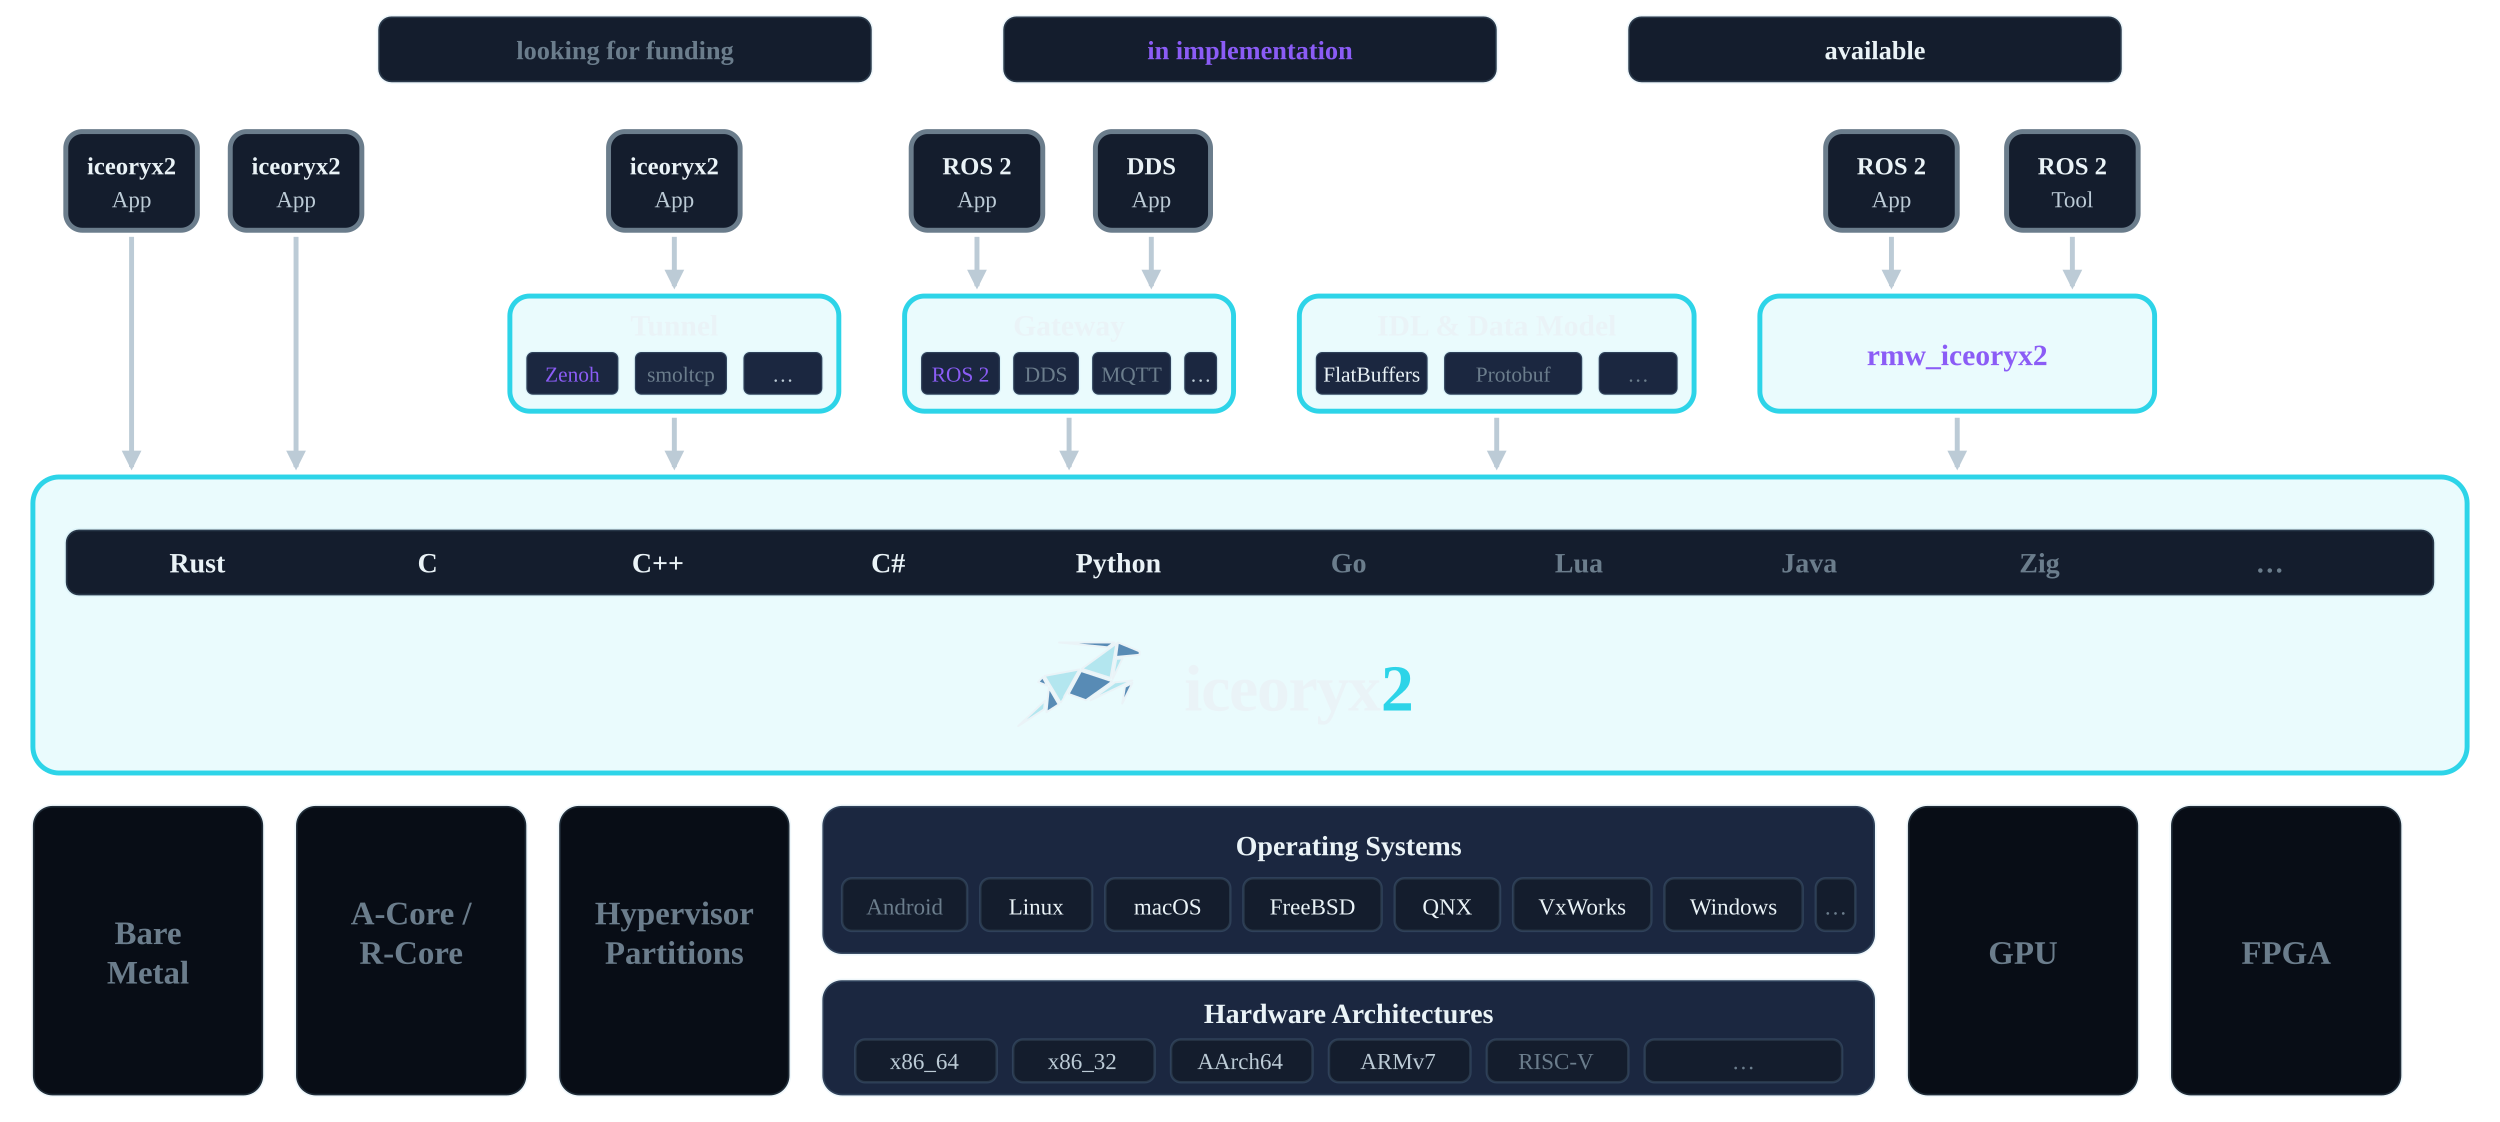
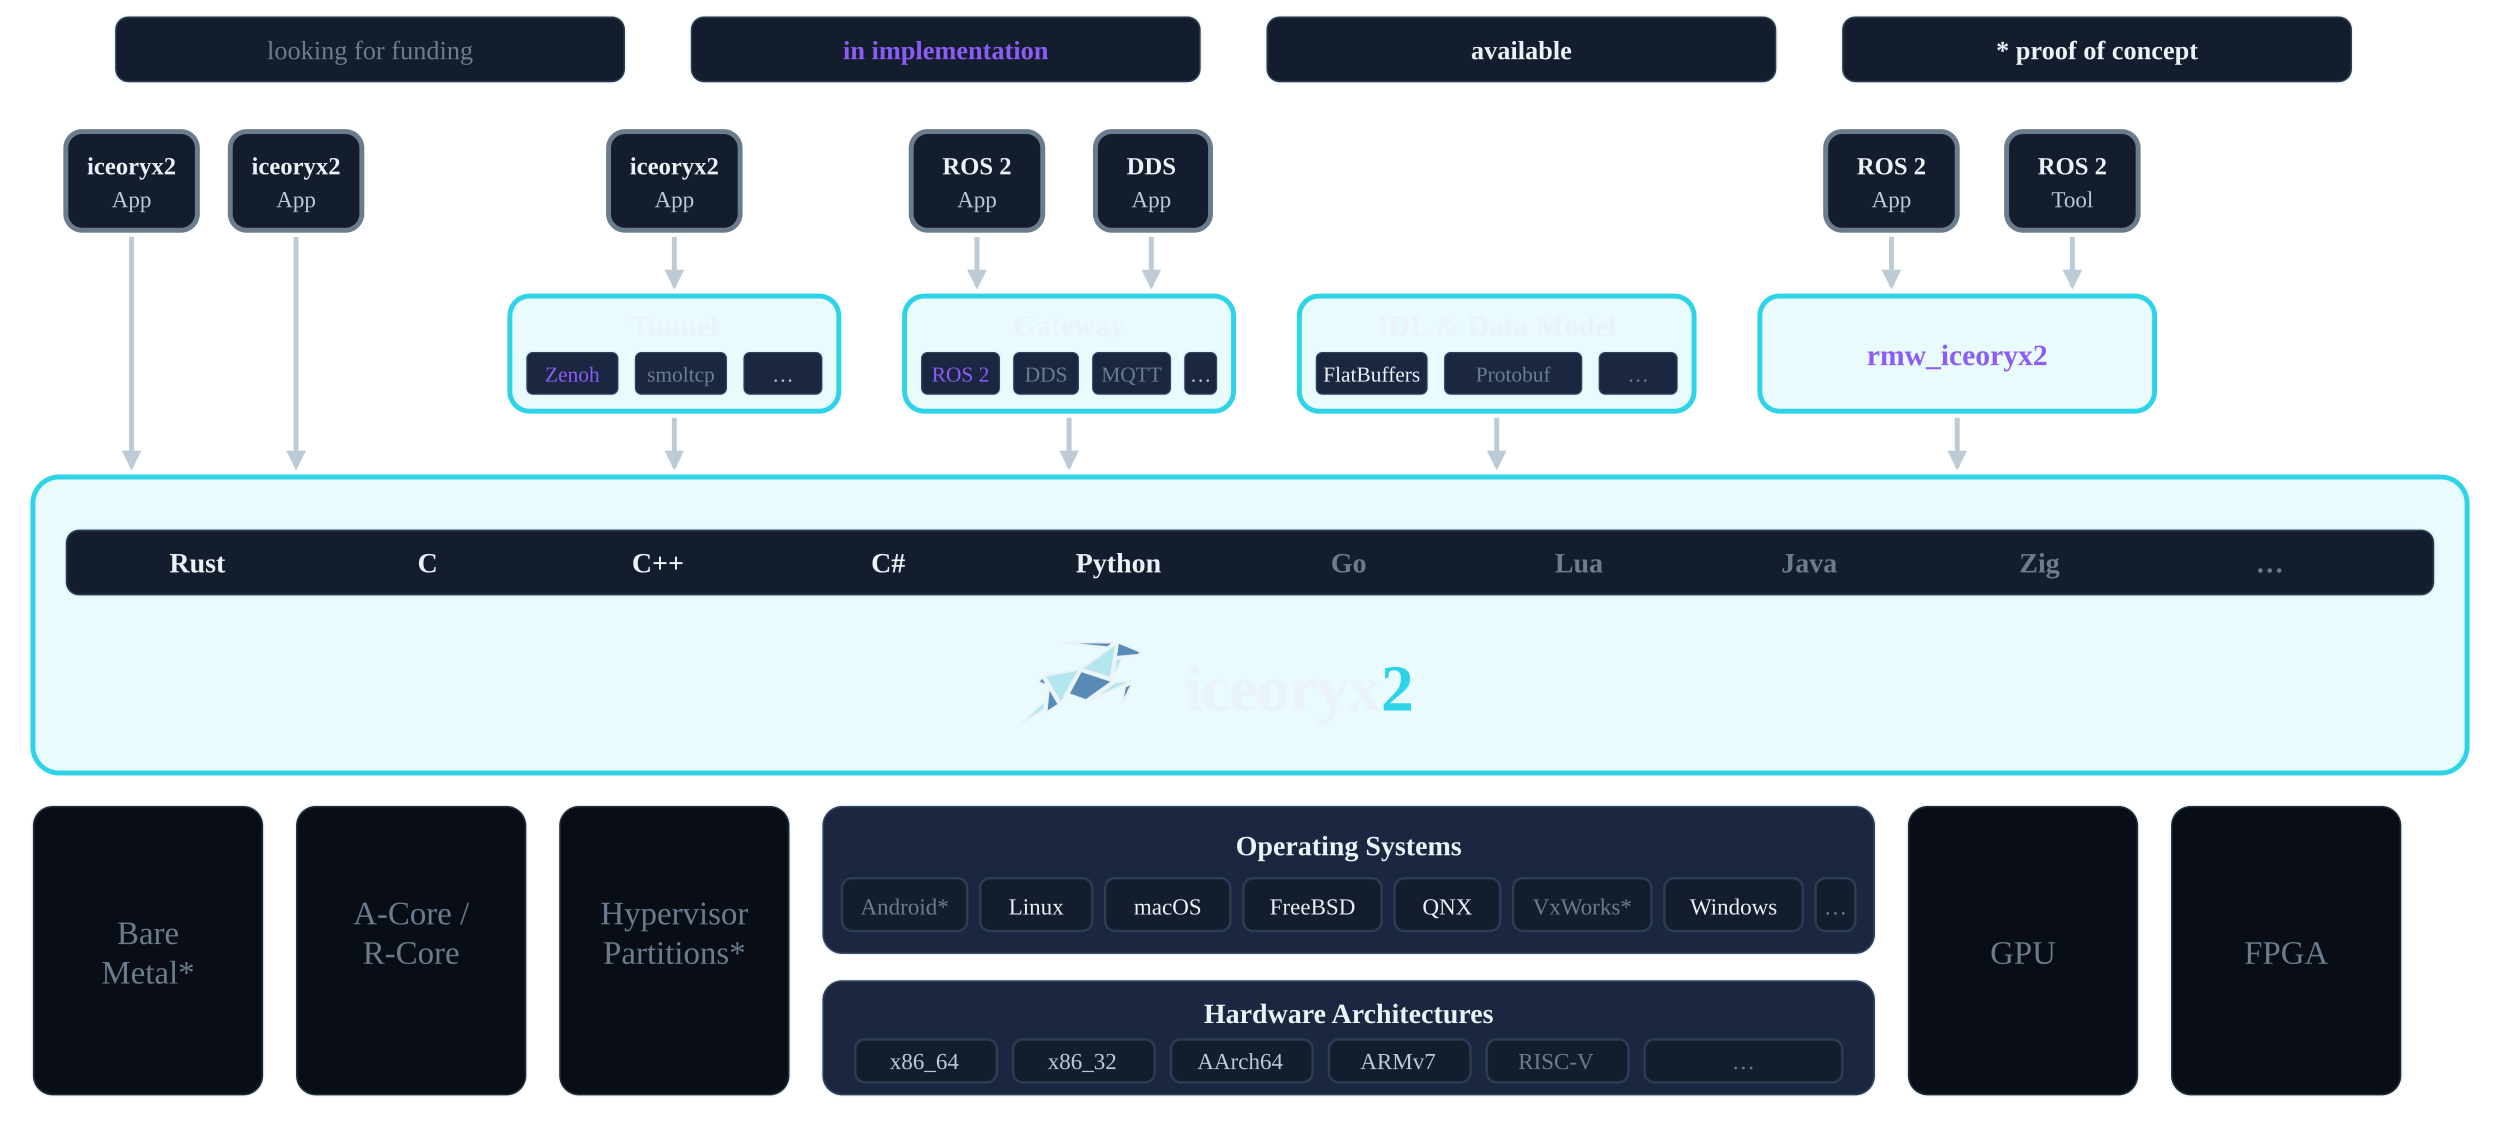
<svg xmlns="http://www.w3.org/2000/svg" viewBox="10 45 760 341" role="img" aria-label="Distributed, portable and safety-certifiable systems with iceoryx2">
  <style>
    .gv-app    { fill: var(--ix-surface, #141d2d); stroke: var(--ix-box-line, #6b7d8c); stroke-width: 1.5; }
    .gv-app-t  { font-family: var(--font-stack, sans-serif); font-weight: 600; font-size: 7.5px; fill: var(--ix-text, #eaf3f7); }
    .gv-app-s  { font-family: var(--font-stack, sans-serif); font-size: 7px; fill: var(--ix-muted, #bccbd6); }
    .gv-mw     { fill: rgba(45,212,232,0.10); stroke: var(--ix-ice, #2dd4e8); stroke-width: 1.5; }
    .gv-mw-t   { font-family: var(--font-stack, sans-serif); font-weight: 600; font-size: 9px; fill: var(--ix-text, #eaf3f7); }
    .gv-chip   { fill: var(--ix-surface-2, #1b2740); stroke: var(--ix-line, rgba(150,200,230,0.16)); stroke-width: 0.75; }
    .gv-chip-t { font-family: var(--font-stack, sans-serif); font-size: 6.5px; fill: var(--ix-muted, #bccbd6); }
    .gv-core   { fill: rgba(45,212,232,0.10); stroke: var(--ix-ice, #2dd4e8); stroke-width: 1.5; }
    .gv-core-t { font-family: var(--font-stack, sans-serif); font-weight: 700; font-size: 20px; fill: var(--ix-text, #eaf3f7); }
    .gv-bind   { fill: var(--ix-surface, #141d2d); stroke: var(--ix-line, rgba(150,200,230,0.16)); stroke-width: 1; }
    .gv-bind-a { font-family: var(--font-stack, sans-serif); font-weight: 600; font-size: 8.5px; fill: var(--ix-text, #eaf3f7); }
    .gv-bind-p { font-family: var(--font-stack, sans-serif); font-weight: 600; font-size: 8.5px; fill: var(--ix-muted-2, #6b7d8c); }
    .gv-plat   { fill: var(--ix-bg-2, #080d16); stroke: var(--ix-line, rgba(150,200,230,0.16)); stroke-width: 1; }
    .gv-plat-t { font-family: var(--font-stack, sans-serif); font-weight: 600; font-size: 10px; fill: var(--ix-text, #eaf3f7); }
    .gv-region { fill: var(--ix-surface-2, #1b2740); stroke: var(--ix-line, rgba(150,200,230,0.16)); stroke-width: 1; }
    .gv-region-t { font-family: var(--font-stack, sans-serif); font-weight: 600; font-size: 8.5px; fill: var(--ix-text, #eaf3f7); }
    .gv-pchip   { fill: var(--ix-surface, #141d2d); stroke: var(--ix-line, rgba(150,200,230,0.16)); stroke-width: 0.75; }
    .gv-pchip-t { font-family: var(--font-stack, sans-serif); font-size: 7px; fill: var(--ix-muted, #bccbd6); }
    .gv-flow   { stroke: var(--ix-muted, #bccbd6); stroke-width: 1.5; fill: none; }
    .gv-legend { fill: var(--ix-surface, #141d2d); stroke: var(--ix-line, rgba(150,200,230,0.16)); stroke-width: 1; }
    .gv-legend-t { font-family: var(--font-stack, sans-serif); font-weight: 600; font-size: 8px; }
-     .gv-funding { fill: var(--ix-muted-2, #6b7d8c); }
+     .gv-funding { fill: var(--ix-status-funding, #6b7d8c); font-weight: 500; }
    .gv-implementation { fill: var(--ix-purple, #8b5cf6); }
    .gv-available { fill: var(--ix-text, #eaf3f7); }
    .gv-oryx path { vector-effect: non-scaling-stroke; stroke-width: 0.6; }
  </style>
  <defs>
    <marker id="gv-arrow" markerWidth="8" markerHeight="8" refX="6" refY="4" orient="auto" markerUnits="userSpaceOnUse" overflow="visible">
      <path d="M1,1 L7,4 L1,7 Z" fill="var(--ix-muted, #bccbd6)" />
    </marker>
  </defs>
-   <rect class="gv-legend" x="125" y="50" width="150" height="20" rx="4" />
-   <text class="gv-legend-t gv-funding" x="200" y="63" text-anchor="middle">looking for funding</text>
-   <rect class="gv-legend" x="315" y="50" width="150" height="20" rx="4" />
-   <text class="gv-legend-t gv-implementation" x="390" y="63" text-anchor="middle">in implementation</text>
-   <rect class="gv-legend" x="505" y="50" width="150" height="20" rx="4" />
-   <text class="gv-legend-t gv-available" x="580" y="63" text-anchor="middle">available</text>
+   <rect class="gv-legend" x="45" y="50" width="155" height="20" rx="4" />
+   <text class="gv-legend-t gv-funding" x="122.5" y="63" text-anchor="middle">looking for funding</text>
+   <rect class="gv-legend" x="220" y="50" width="155" height="20" rx="4" />
+   <text class="gv-legend-t gv-implementation" x="297.5" y="63" text-anchor="middle">in implementation</text>
+   <rect class="gv-legend" x="395" y="50" width="155" height="20" rx="4" />
+   <text class="gv-legend-t gv-available" x="472.5" y="63" text-anchor="middle">available</text>
+   <rect class="gv-legend" x="570" y="50" width="155" height="20" rx="4" />
+   <text class="gv-legend-t gv-available" x="647.5" y="63" text-anchor="middle">* proof of concept</text>
  <rect class="gv-app" x="30" y="85" width="40" height="30" rx="5" />
  <text class="gv-app-t" x="50" y="98" text-anchor="middle">iceoryx2</text>
  <text class="gv-app-s" x="50" y="108" text-anchor="middle">App</text>
  <rect class="gv-app" x="80" y="85" width="40" height="30" rx="5" />
  <text class="gv-app-t" x="100" y="98" text-anchor="middle">iceoryx2</text>
  <text class="gv-app-s" x="100" y="108" text-anchor="middle">App</text>
  <rect class="gv-app" x="195" y="85" width="40" height="30" rx="5" />
  <text class="gv-app-t" x="215" y="98" text-anchor="middle">iceoryx2</text>
  <text class="gv-app-s" x="215" y="108" text-anchor="middle">App</text>
  <rect class="gv-app" x="287" y="85" width="40" height="30" rx="5" />
  <text class="gv-app-t" x="307" y="98" text-anchor="middle">ROS 2</text>
  <text class="gv-app-s" x="307" y="108" text-anchor="middle">App</text>
  <rect class="gv-app" x="343" y="85" width="35" height="30" rx="5" />
  <text class="gv-app-t" x="360" y="98" text-anchor="middle">DDS</text>
  <text class="gv-app-s" x="360" y="108" text-anchor="middle">App</text>
  <rect class="gv-app" x="565" y="85" width="40" height="30" rx="5" />
  <text class="gv-app-t" x="585" y="98" text-anchor="middle">ROS 2</text>
  <text class="gv-app-s" x="585" y="108" text-anchor="middle">App</text>
  <rect class="gv-app" x="620" y="85" width="40" height="30" rx="5" />
  <text class="gv-app-t" x="640" y="98" text-anchor="middle">ROS 2</text>
  <text class="gv-app-s" x="640" y="108" text-anchor="middle">Tool</text>
  <rect class="gv-mw" x="165" y="135" width="100" height="35" rx="6" />
  <text class="gv-mw-t gv-available" x="215" y="147" text-anchor="middle">Tunnel</text>
  <rect class="gv-chip" x="170" y="152" width="28" height="13" rx="2" />
  <text class="gv-chip-t gv-implementation" x="184" y="161" text-anchor="middle">Zenoh</text>
  <rect class="gv-chip" x="203" y="152" width="28" height="13" rx="2" />
  <text class="gv-chip-t gv-funding" x="217" y="161" text-anchor="middle">smoltcp</text>
  <rect class="gv-chip" x="236" y="152" width="24" height="13" rx="2" />
  <text class="gv-chip-t" x="248" y="161" text-anchor="middle">…</text>
  <rect class="gv-mw" x="285" y="135" width="100" height="35" rx="6" />
  <text class="gv-mw-t gv-available" x="335" y="147" text-anchor="middle">Gateway</text>
  <rect class="gv-chip" x="290" y="152" width="24" height="13" rx="2" />
  <text class="gv-chip-t gv-implementation" x="302" y="161" text-anchor="middle">ROS 2</text>
  <rect class="gv-chip" x="318" y="152" width="20" height="13" rx="2" />
  <text class="gv-chip-t gv-funding" x="328" y="161" text-anchor="middle">DDS</text>
  <rect class="gv-chip" x="342" y="152" width="24" height="13" rx="2" />
  <text class="gv-chip-t gv-funding" x="354" y="161" text-anchor="middle">MQTT</text>
  <rect class="gv-chip" x="370" y="152" width="10" height="13" rx="2" />
  <text class="gv-chip-t" x="375" y="161" text-anchor="middle">…</text>
  <rect class="gv-mw" x="405" y="135" width="120" height="35" rx="6" />
  <text class="gv-mw-t gv-available" x="465" y="147" text-anchor="middle">IDL &amp; Data Model</text>
  <rect class="gv-chip" x="410" y="152" width="34" height="13" rx="2" />
  <text class="gv-chip-t gv-available" x="427" y="161" text-anchor="middle">FlatBuffers</text>
  <rect class="gv-chip" x="449" y="152" width="42" height="13" rx="2" />
  <text class="gv-chip-t gv-funding" x="470" y="161" text-anchor="middle">Protobuf</text>
  <rect class="gv-chip" x="496" y="152" width="24" height="13" rx="2" />
  <text class="gv-chip-t gv-funding" x="508" y="161" text-anchor="middle">…</text>
  <rect class="gv-mw" x="545" y="135" width="120" height="35" rx="6" />
  <text class="gv-mw-t gv-implementation" x="605" y="156" text-anchor="middle">rmw_iceoryx2</text>
  <rect class="gv-core" x="20" y="190" width="740" height="90" rx="8" />
  <rect class="gv-bind" x="30" y="206" width="720" height="20" rx="4" />
  <text class="gv-bind-a" x="70" y="219" text-anchor="middle">Rust</text>
  <text class="gv-bind-a" x="140" y="219" text-anchor="middle">C</text>
  <text class="gv-bind-a" x="210" y="219" text-anchor="middle">C++</text>
  <text class="gv-bind-a" x="280" y="219" text-anchor="middle">C#</text>
  <text class="gv-bind-a" x="350" y="219" text-anchor="middle">Python</text>
  <text class="gv-bind-p" x="420" y="219" text-anchor="middle">Go</text>
  <text class="gv-bind-p" x="490" y="219" text-anchor="middle">Lua</text>
  <text class="gv-bind-p" x="560" y="219" text-anchor="middle">Java</text>
  <text class="gv-bind-p" x="630" y="219" text-anchor="middle">Zig</text>
  <text class="gv-bind-p" x="700" y="219" text-anchor="middle">…</text>
  <g transform="translate(299.97 223) scale(0.3756)" style="color: var(--ix-text, #eaf3f7)">
    <g class="gv-oryx" stroke="currentColor" stroke-linejoin="round">
      <path fill="#588bb5" transform="matrix(0.1,0,0,-0.1,0,200)" d="M 848.672 1037.969 L 769.336 1174.023 L 749.492 974.18 Z M 848.672 1037.969 " />
      <path fill="#588bb5" transform="matrix(0.1,0,0,-0.1,0,200)" d="M 756.562 1189.609 L 718.516 1258.398 L 681.68 1218.711 Z M 756.562 1189.609 " />
      <path fill="#b3e6ef" transform="matrix(0.1,0,0,-0.1,0,200)" d="M 1444.531 1230.859 L 1303.828 1216.25 L 1105.859 1070.938 Z M 1444.531 1230.859 " />
      <path fill="#b3e6ef" transform="matrix(0.1,0,0,-0.1,0,200)" d="M 730.078 998.125 L 737.188 1067.539 L 521.016 862.539 Z M 730.078 998.125 " />
      <path fill="#588bb5" transform="matrix(0.1,0,0,-0.1,0,200)" d="M 1445.703 1211.641 L 1384.57 1180.156 L 1362.656 1044.102 Z M 1445.703 1211.641 " />
      <path fill="#b3e6ef" d="M 86.43 94.785 C 86.75 94.785 101.57 67.914 101.57 67.914 L 73.391 73.148 L 86.43 94.785 " />
      <path fill="#b3e6ef" transform="matrix(0.1,0,0,-0.1,0,200)" d="M 1267.734 1252.305 L 1315.898 1531.016 L 1035 1325.938 Z M 1267.734 1252.305 " />
      <path fill="#588bb5" d="M 92.82 87.738 L 106.863 92.855 L 128.309 77.566 L 102.914 69.16 L 92.82 87.738 " />
      <path fill="#588bb5" d="M 131.262 57.824 L 150.371 56.047 L 150.371 53.316 L 132.828 46.078 L 131.262 57.824 " />
      <path fill="#b3e6ef" transform="matrix(0.1,0,0,-0.1,0,200)" d="M 1314.531 1406.406 L 1365.234 1410.273 L 1285.273 1244.531 Z M 1314.531 1406.406 " />
      <path fill="#588bb5" transform="matrix(0.1,0,0,-0.1,0,200)" d="M 1297.969 1539.023 L 851.406 1539.062 L 1243.398 1500.039 Z M 1297.969 1539.023 " />
    </g>
  </g>
  <text class="gv-core-t" x="370" y="261" text-anchor="start" letter-spacing="-0.4">iceoryx<tspan fill="var(--ix-ice, #2dd4e8)">2</tspan>
  </text>
  <g transform="translate(0 28)">
    <rect class="gv-plat" x="20" y="262" width="70" height="88" rx="6" />
    <text class="gv-plat-t gv-funding" x="55" y="304" text-anchor="middle">Bare</text>
-     <text class="gv-plat-t gv-funding" x="55" y="316" text-anchor="middle">Metal</text>
+     <text class="gv-plat-t gv-funding" x="55" y="316" text-anchor="middle">Metal*</text>
    <rect class="gv-plat" x="100" y="262" width="70" height="88" rx="6" />
    <text class="gv-plat-t gv-funding" x="135" y="298" text-anchor="middle">A-Core /</text>
    <text class="gv-plat-t gv-funding" x="135" y="310" text-anchor="middle">R-Core</text>
    <rect class="gv-plat" x="180" y="262" width="70" height="88" rx="6" />
    <text class="gv-plat-t gv-funding" x="215" y="298" text-anchor="middle">Hypervisor</text>
-     <text class="gv-plat-t gv-funding" x="215" y="310" text-anchor="middle">Partitions</text>
+     <text class="gv-plat-t gv-funding" x="215" y="310" text-anchor="middle">Partitions*</text>
    <rect class="gv-region" x="260" y="262" width="320" height="45" rx="6" />
    <text class="gv-region-t" x="420" y="277" text-anchor="middle">Operating Systems</text>
    <rect class="gv-pchip" x="266" y="284" width="38" height="16" rx="3" />
-     <text class="gv-pchip-t gv-funding" x="285" y="295" text-anchor="middle">Android</text>
+     <text class="gv-pchip-t gv-funding" x="285" y="295" text-anchor="middle">Android*</text>
    <rect class="gv-pchip" x="308" y="284" width="34" height="16" rx="3" />
    <text class="gv-pchip-t gv-available" x="325" y="295" text-anchor="middle">Linux</text>
    <rect class="gv-pchip" x="346" y="284" width="38" height="16" rx="3" />
    <text class="gv-pchip-t gv-available" x="365" y="295" text-anchor="middle">macOS</text>
    <rect class="gv-pchip" x="388" y="284" width="42" height="16" rx="3" />
    <text class="gv-pchip-t gv-available" x="409" y="295" text-anchor="middle">FreeBSD</text>
    <rect class="gv-pchip" x="434" y="284" width="32" height="16" rx="3" />
    <text class="gv-pchip-t gv-available" x="450" y="295" text-anchor="middle">QNX</text>
    <rect class="gv-pchip" x="470" y="284" width="42" height="16" rx="3" />
-     <text class="gv-pchip-t gv-available" x="491" y="295" text-anchor="middle">VxWorks</text>
+     <text class="gv-pchip-t gv-funding" x="491" y="295" text-anchor="middle">VxWorks*</text>
    <rect class="gv-pchip" x="516" y="284" width="42" height="16" rx="3" />
    <text class="gv-pchip-t gv-available" x="537" y="295" text-anchor="middle">Windows</text>
    <rect class="gv-pchip" x="562" y="284" width="12" height="16" rx="3" />
    <text class="gv-pchip-t gv-funding" x="568" y="295" text-anchor="middle">…</text>
    <rect class="gv-plat" x="590" y="262" width="70" height="88" rx="6" />
    <text class="gv-plat-t gv-funding" x="625" y="310" text-anchor="middle">GPU</text>
    <rect class="gv-plat" x="670" y="262" width="70" height="88" rx="6" />
    <text class="gv-plat-t gv-funding" x="705" y="310" text-anchor="middle">FPGA</text>
    <rect class="gv-region" x="260" y="315" width="320" height="35" rx="6" />
    <text class="gv-region-t" x="420" y="328" text-anchor="middle">Hardware Architectures</text>
    <rect class="gv-pchip" x="270" y="333" width="43" height="13" rx="3" />
    <text class="gv-pchip-t" x="291" y="342" text-anchor="middle">x86_64</text>
    <rect class="gv-pchip" x="318" y="333" width="43" height="13" rx="3" />
    <text class="gv-pchip-t" x="339" y="342" text-anchor="middle">x86_32</text>
    <rect class="gv-pchip" x="366" y="333" width="43" height="13" rx="3" />
    <text class="gv-pchip-t" x="387" y="342" text-anchor="middle">AArch64</text>
    <rect class="gv-pchip" x="414" y="333" width="43" height="13" rx="3" />
    <text class="gv-pchip-t" x="435" y="342" text-anchor="middle">ARMv7</text>
    <rect class="gv-pchip" x="462" y="333" width="43" height="13" rx="3" />
    <text class="gv-pchip-t gv-funding" x="483" y="342" text-anchor="middle">RISC-V</text>
    <rect class="gv-pchip" x="510" y="333" width="60" height="13" rx="3" />
    <text class="gv-pchip-t gv-funding" x="540" y="342" text-anchor="middle">…</text>
  </g>
  <line class="gv-flow" x1="50" y1="117" x2="50" y2="187" marker-end="url(#gv-arrow)" />
  <line class="gv-flow" x1="100" y1="117" x2="100" y2="187" marker-end="url(#gv-arrow)" />
  <line class="gv-flow" x1="215" y1="117" x2="215" y2="132" marker-end="url(#gv-arrow)" />
  <line class="gv-flow" x1="215" y1="172" x2="215" y2="187" marker-end="url(#gv-arrow)" />
  <line class="gv-flow" x1="307" y1="117" x2="307" y2="132" marker-end="url(#gv-arrow)" />
  <line class="gv-flow" x1="360" y1="117" x2="360" y2="132" marker-end="url(#gv-arrow)" />
  <line class="gv-flow" x1="335" y1="172" x2="335" y2="187" marker-end="url(#gv-arrow)" />
  <line class="gv-flow" x1="465" y1="172" x2="465" y2="187" marker-end="url(#gv-arrow)" />
  <line class="gv-flow" x1="585" y1="117" x2="585" y2="132" marker-end="url(#gv-arrow)" />
  <line class="gv-flow" x1="640" y1="117" x2="640" y2="132" marker-end="url(#gv-arrow)" />
  <line class="gv-flow" x1="605" y1="172" x2="605" y2="187" marker-end="url(#gv-arrow)" />
</svg>
